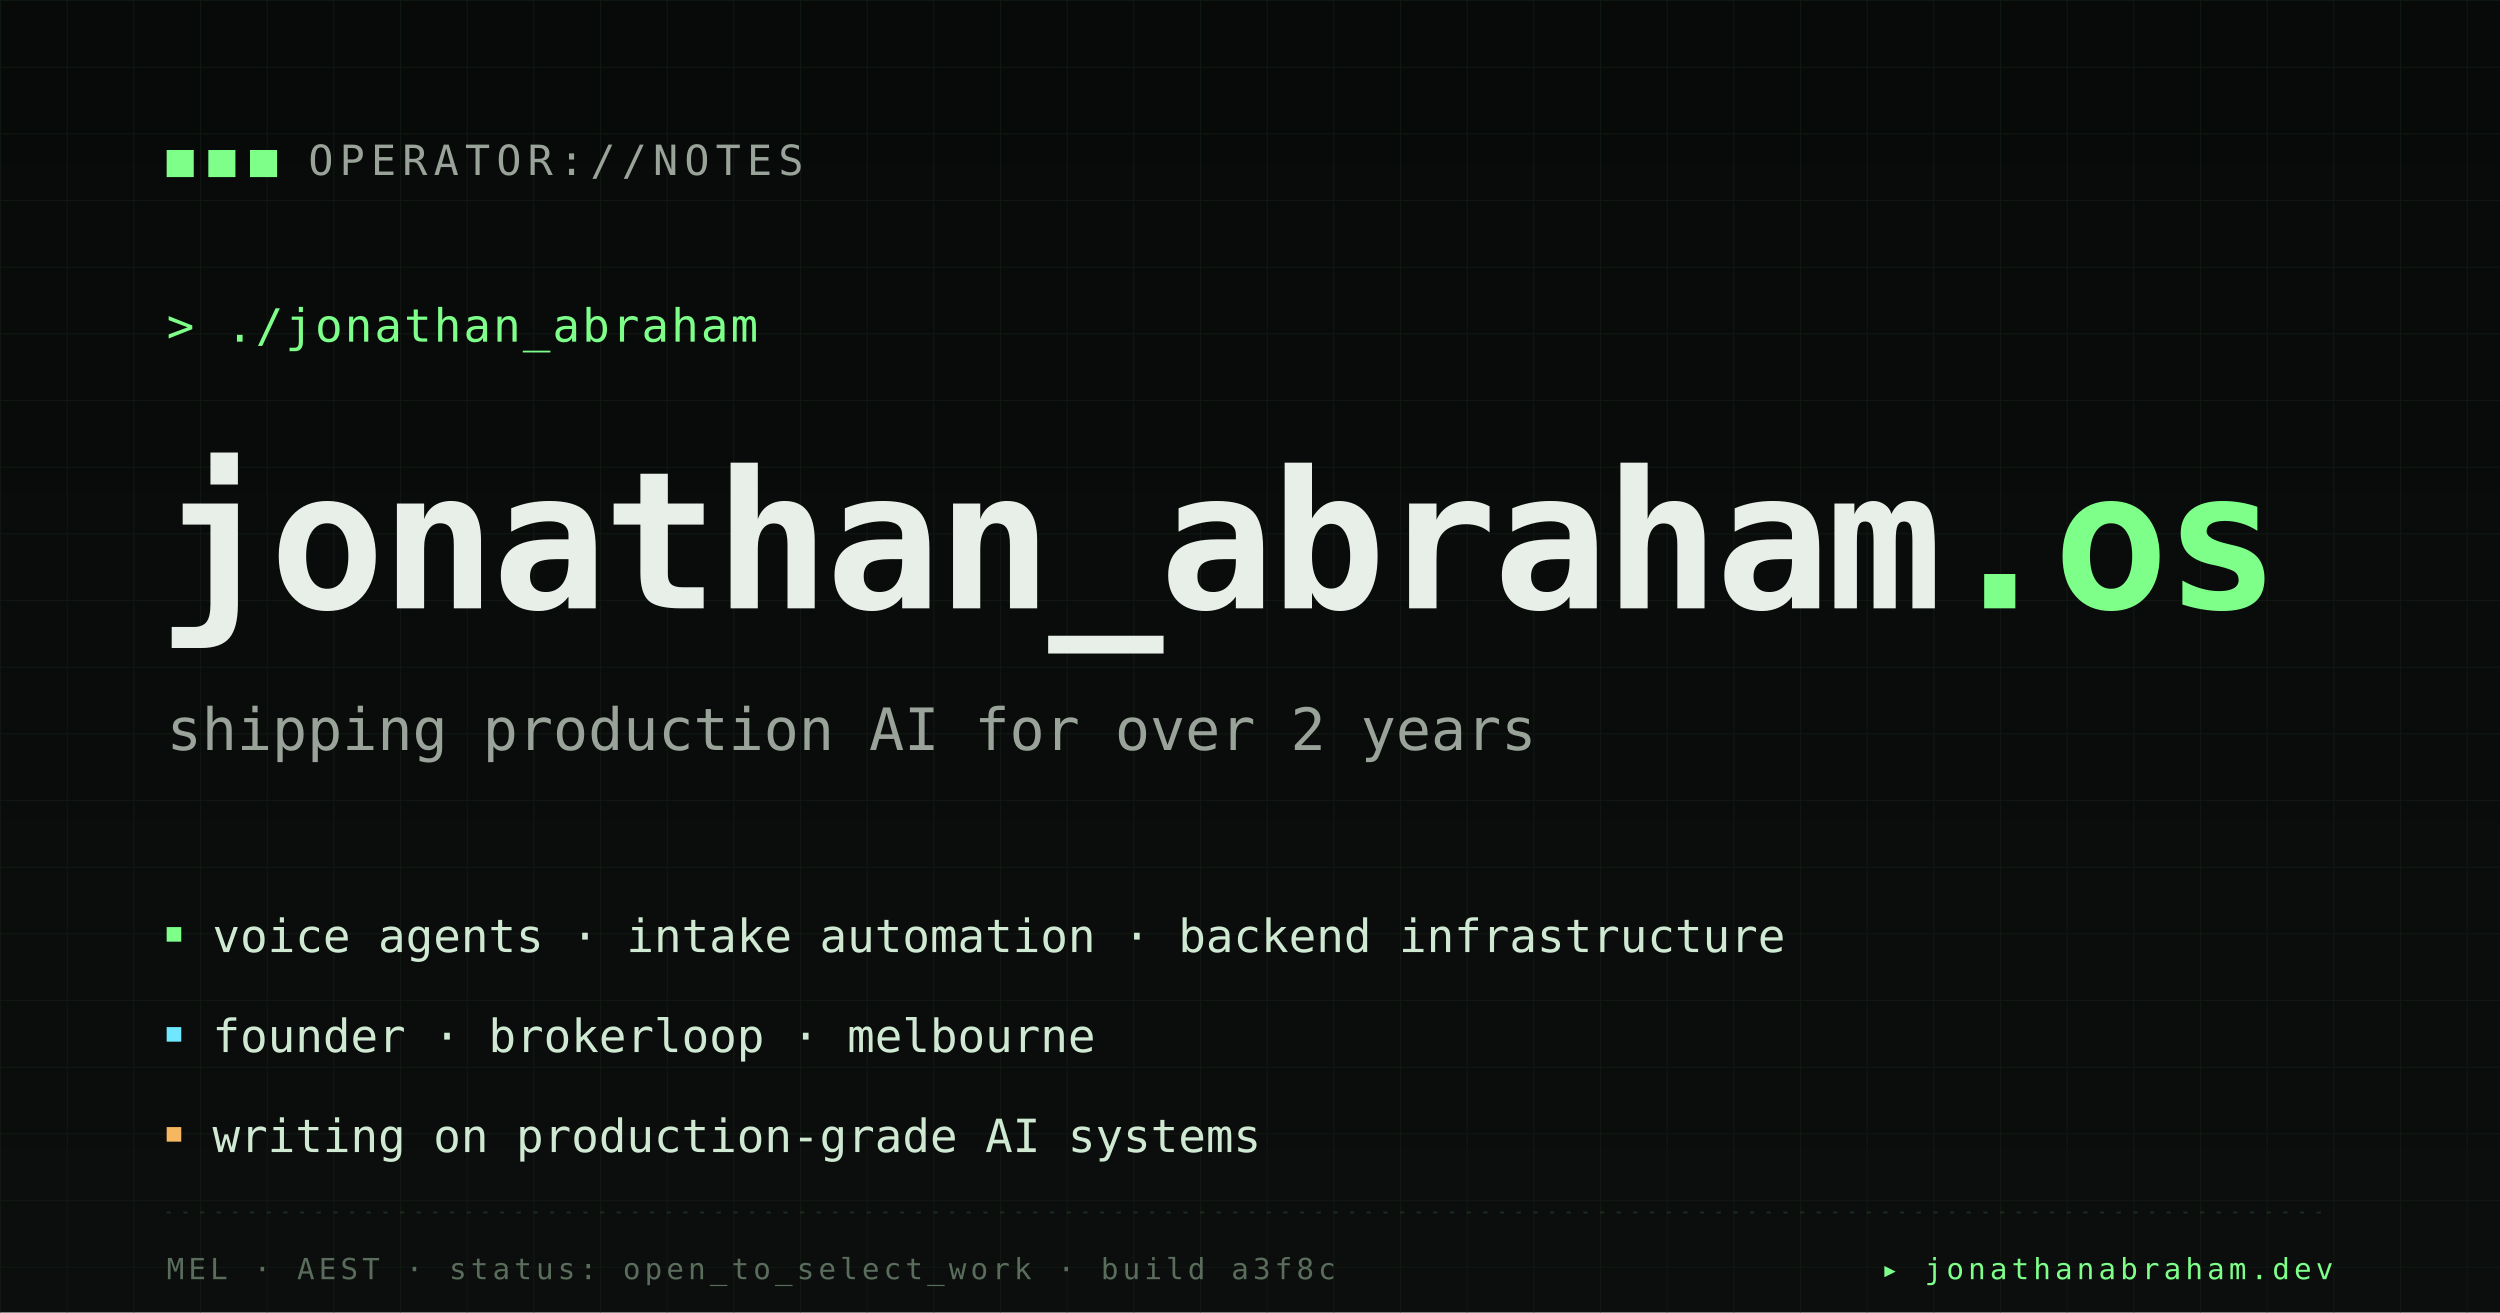
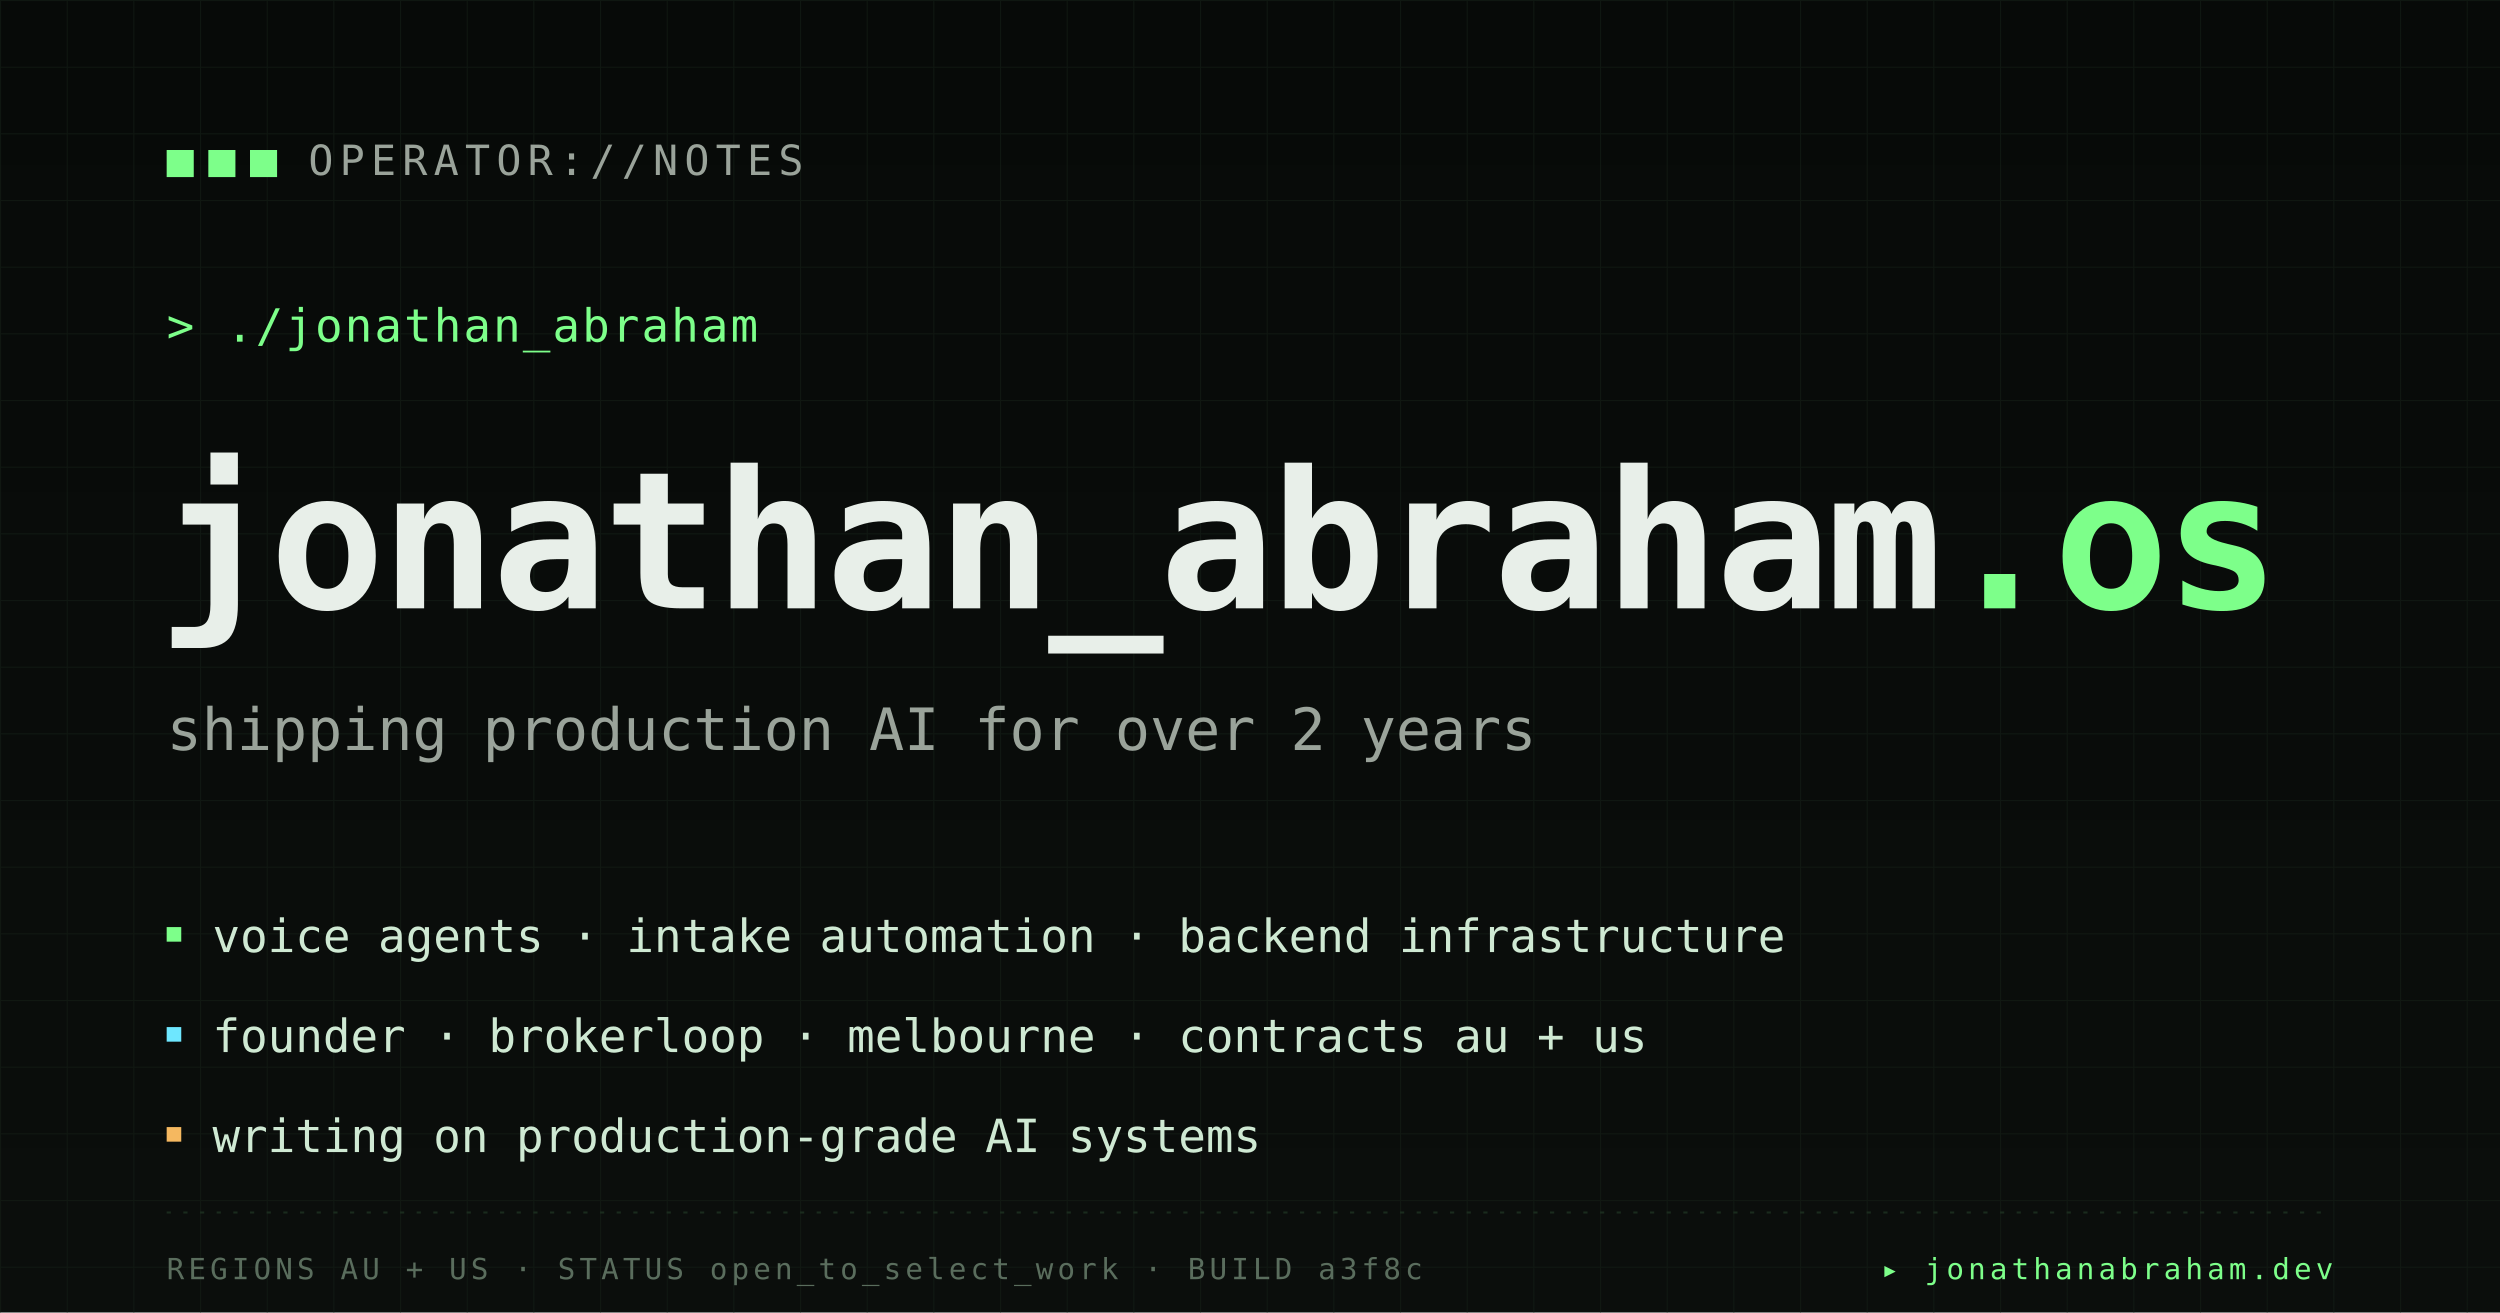
<svg xmlns="http://www.w3.org/2000/svg" viewBox="0 0 1200 630" width="1200" height="630" role="img" aria-label="jonathan_abraham.os — shipping production AI for over 2 years">
  <defs>
    <linearGradient id="bg" x1="0" x2="0" y1="0" y2="1">
      <stop offset="0%" stop-color="#070a08" />
      <stop offset="100%" stop-color="#0b0e0c" />
    </linearGradient>
    <pattern id="grid" width="32" height="32" patternUnits="userSpaceOnUse">
      <path d="M32 0H0V32" fill="none" stroke="#152017" stroke-width="1" />
    </pattern>
  </defs>
  <rect width="1200" height="630" fill="url(#bg)" />
  <rect width="1200" height="630" fill="url(#grid)" opacity="0.55" />
  <g transform="translate(80,72)" font-family="ui-monospace, Menlo, Consolas, 'JetBrains Mono', monospace" fill="#cfe9d3">
    <g fill="#7dff8a">
      <rect x="0" y="0" width="13" height="13" />
      <rect x="20" y="0" width="13" height="13" />
      <rect x="40" y="0" width="13" height="13" />
    </g>
    <text x="68" y="12" font-size="20" fill="#9aa39a" letter-spacing="3">OPERATOR://NOTES</text>
    <text x="0" y="92" font-size="22" fill="#7dff8a" letter-spacing="1">&gt; ./jonathan_abraham</text>
    <text x="-4" y="220" font-size="92" font-weight="700" fill="#e8efe9" letter-spacing="-2">jonathan_abraham<tspan fill="#7dff8a">.os</tspan>
    </text>
    <text x="0" y="288" font-size="28" fill="#9aa39a">shipping production AI for over 2 years</text>
    <g transform="translate(0,386)" font-size="22" fill="#cfe9d3">
      <rect x="0" y="-13" width="7" height="7" fill="#7dff8a" />
      <text x="22" y="-1">voice agents · intake automation · backend infrastructure</text>
      <rect x="0" y="35" width="7" height="7" fill="#6ee7ff" />
-       <text x="22" y="47">founder · brokerloop · melbourne</text>
+       <text x="22" y="47">founder · brokerloop · melbourne · contracts au + us</text>
      <rect x="0" y="83" width="7" height="7" fill="#f5b860" />
      <text x="22" y="95">writing on production-grade AI systems</text>
    </g>
    <line x1="0" y1="510" x2="1040" y2="510" stroke="#1a2b1d" stroke-width="1" stroke-dasharray="2,6" />
    <g transform="translate(0,510)" font-family="ui-monospace, Menlo, Consolas, 'JetBrains Mono', monospace" font-size="14" fill="#5a6d5d">
-       <text x="0" y="32" letter-spacing="2">MEL · AEST · status: open_to_select_work · build a3f8c</text>
+       <text x="0" y="32" letter-spacing="2">REGIONS AU + US · STATUS open_to_select_work · BUILD a3f8c</text>
      <text x="1040" y="32" text-anchor="end" letter-spacing="2" fill="#7dff8a">▸ jonathanabraham.dev</text>
    </g>
  </g>
</svg>
